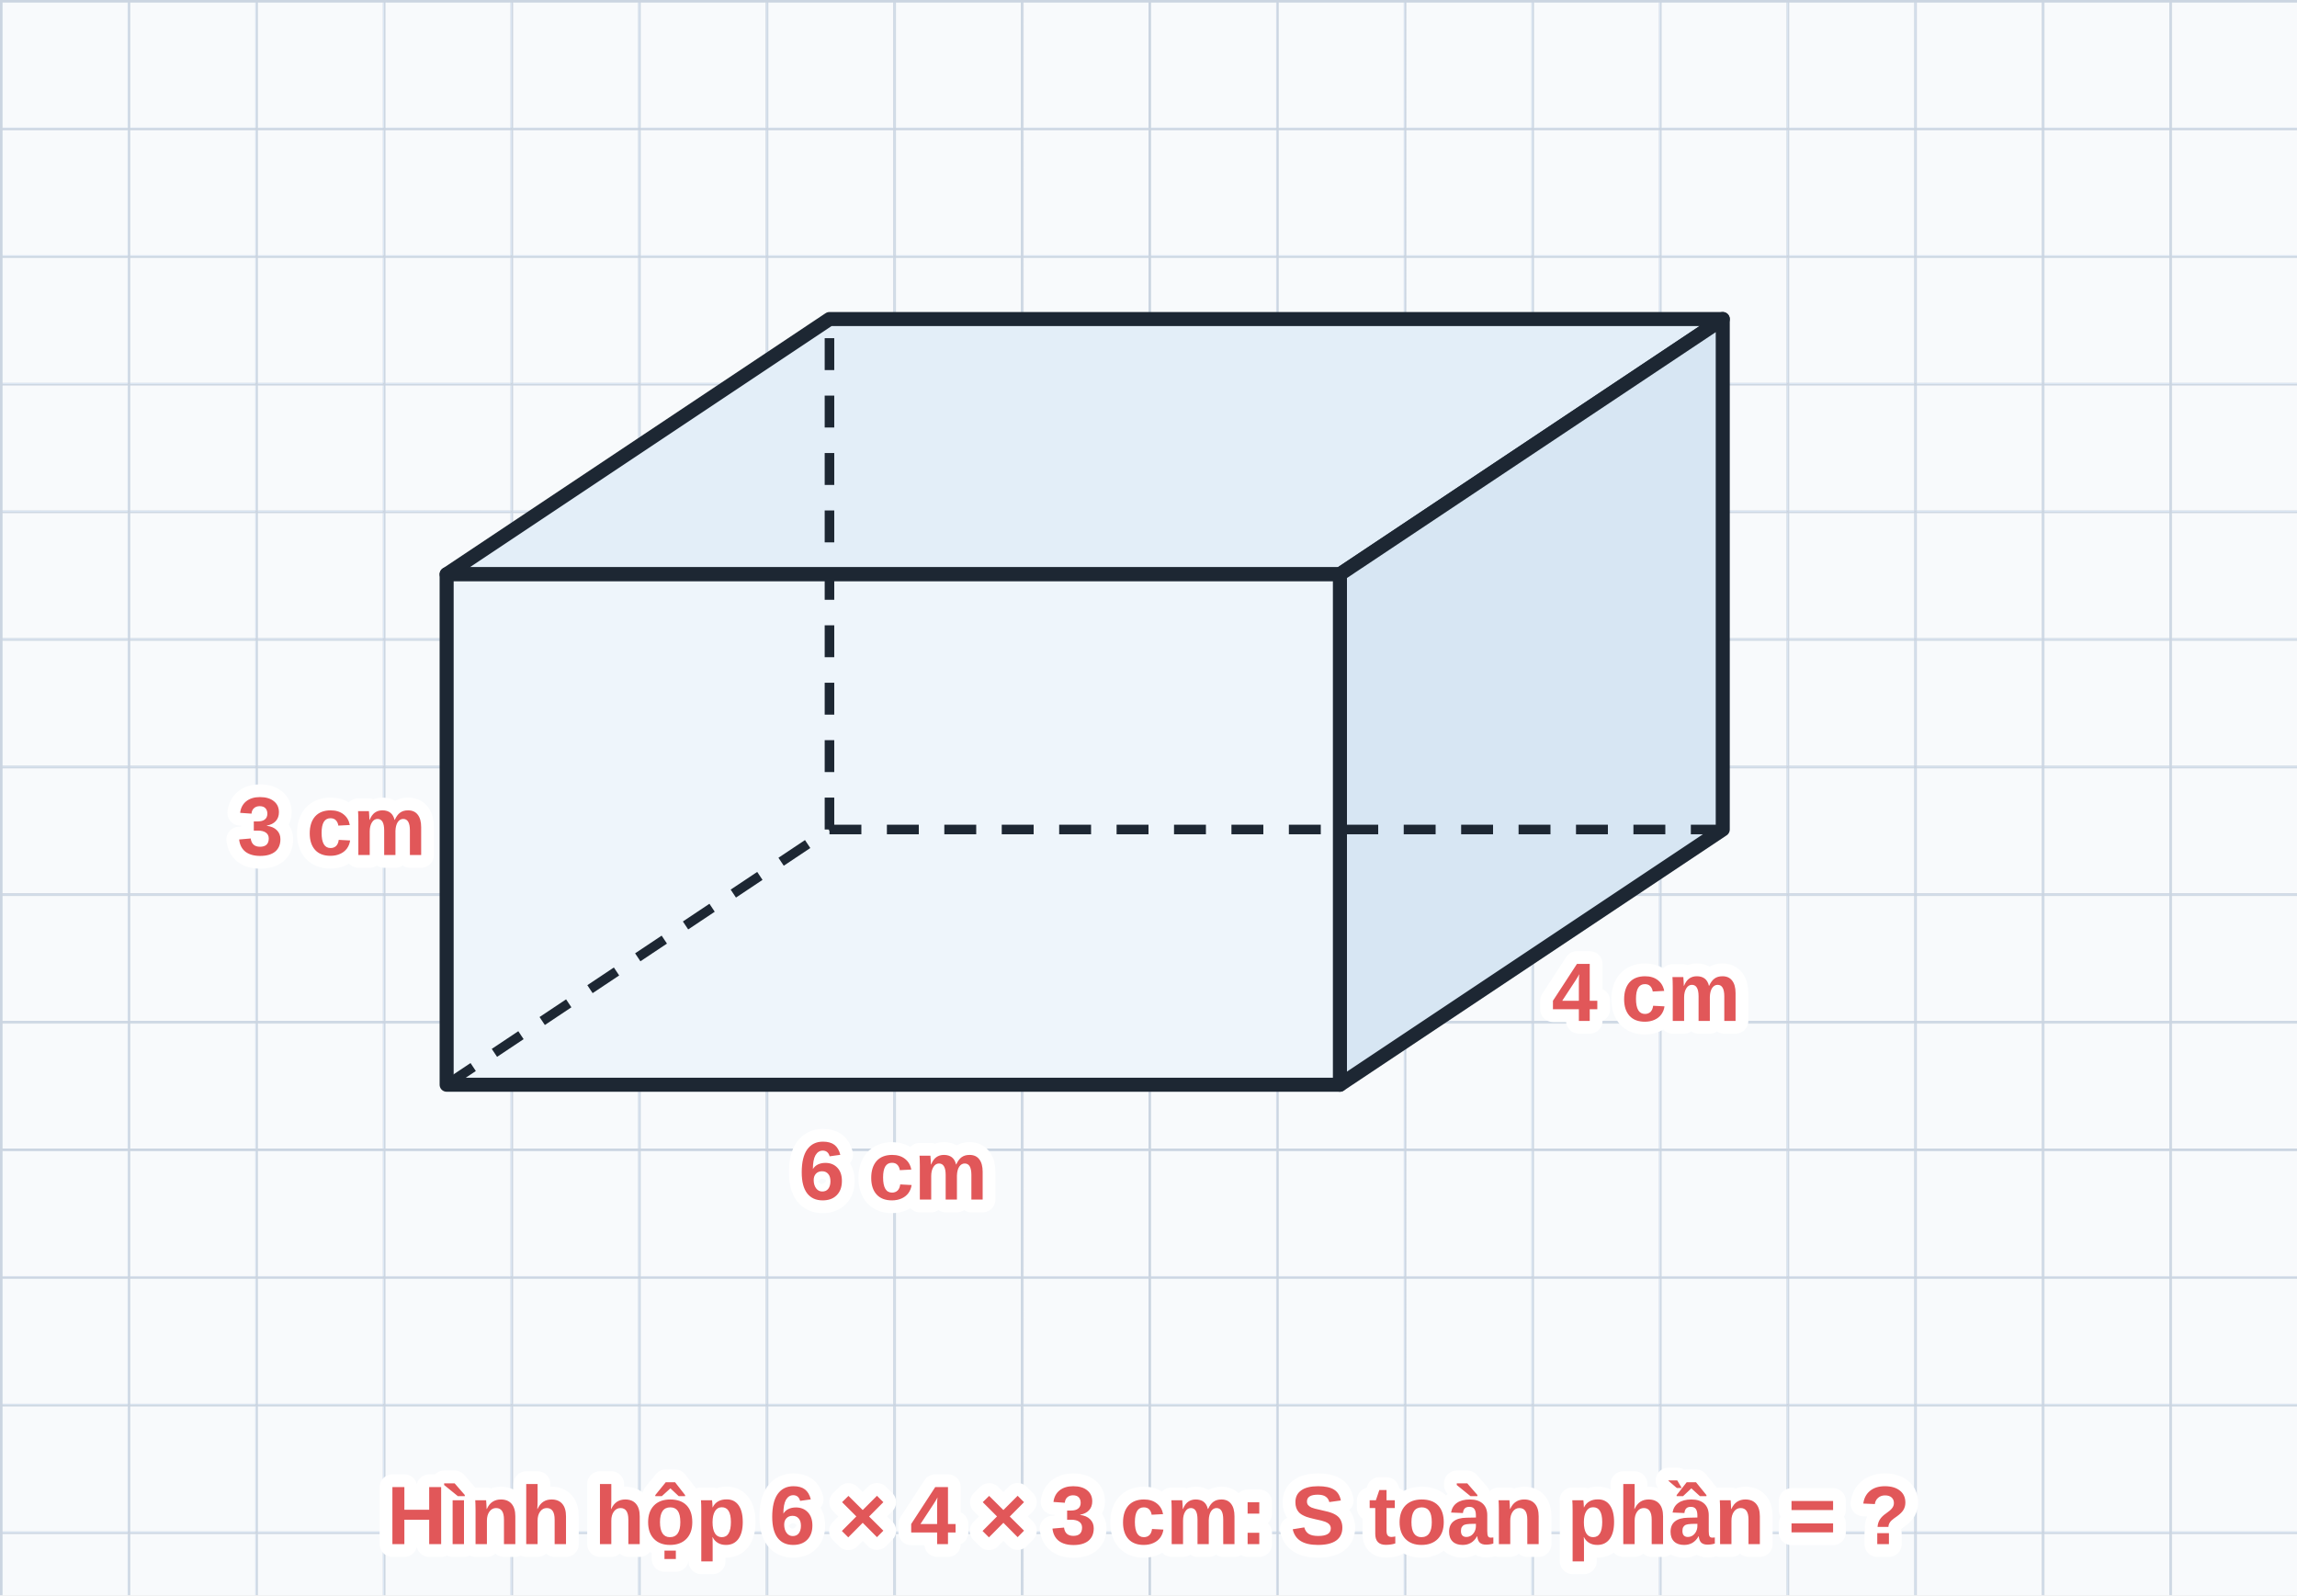
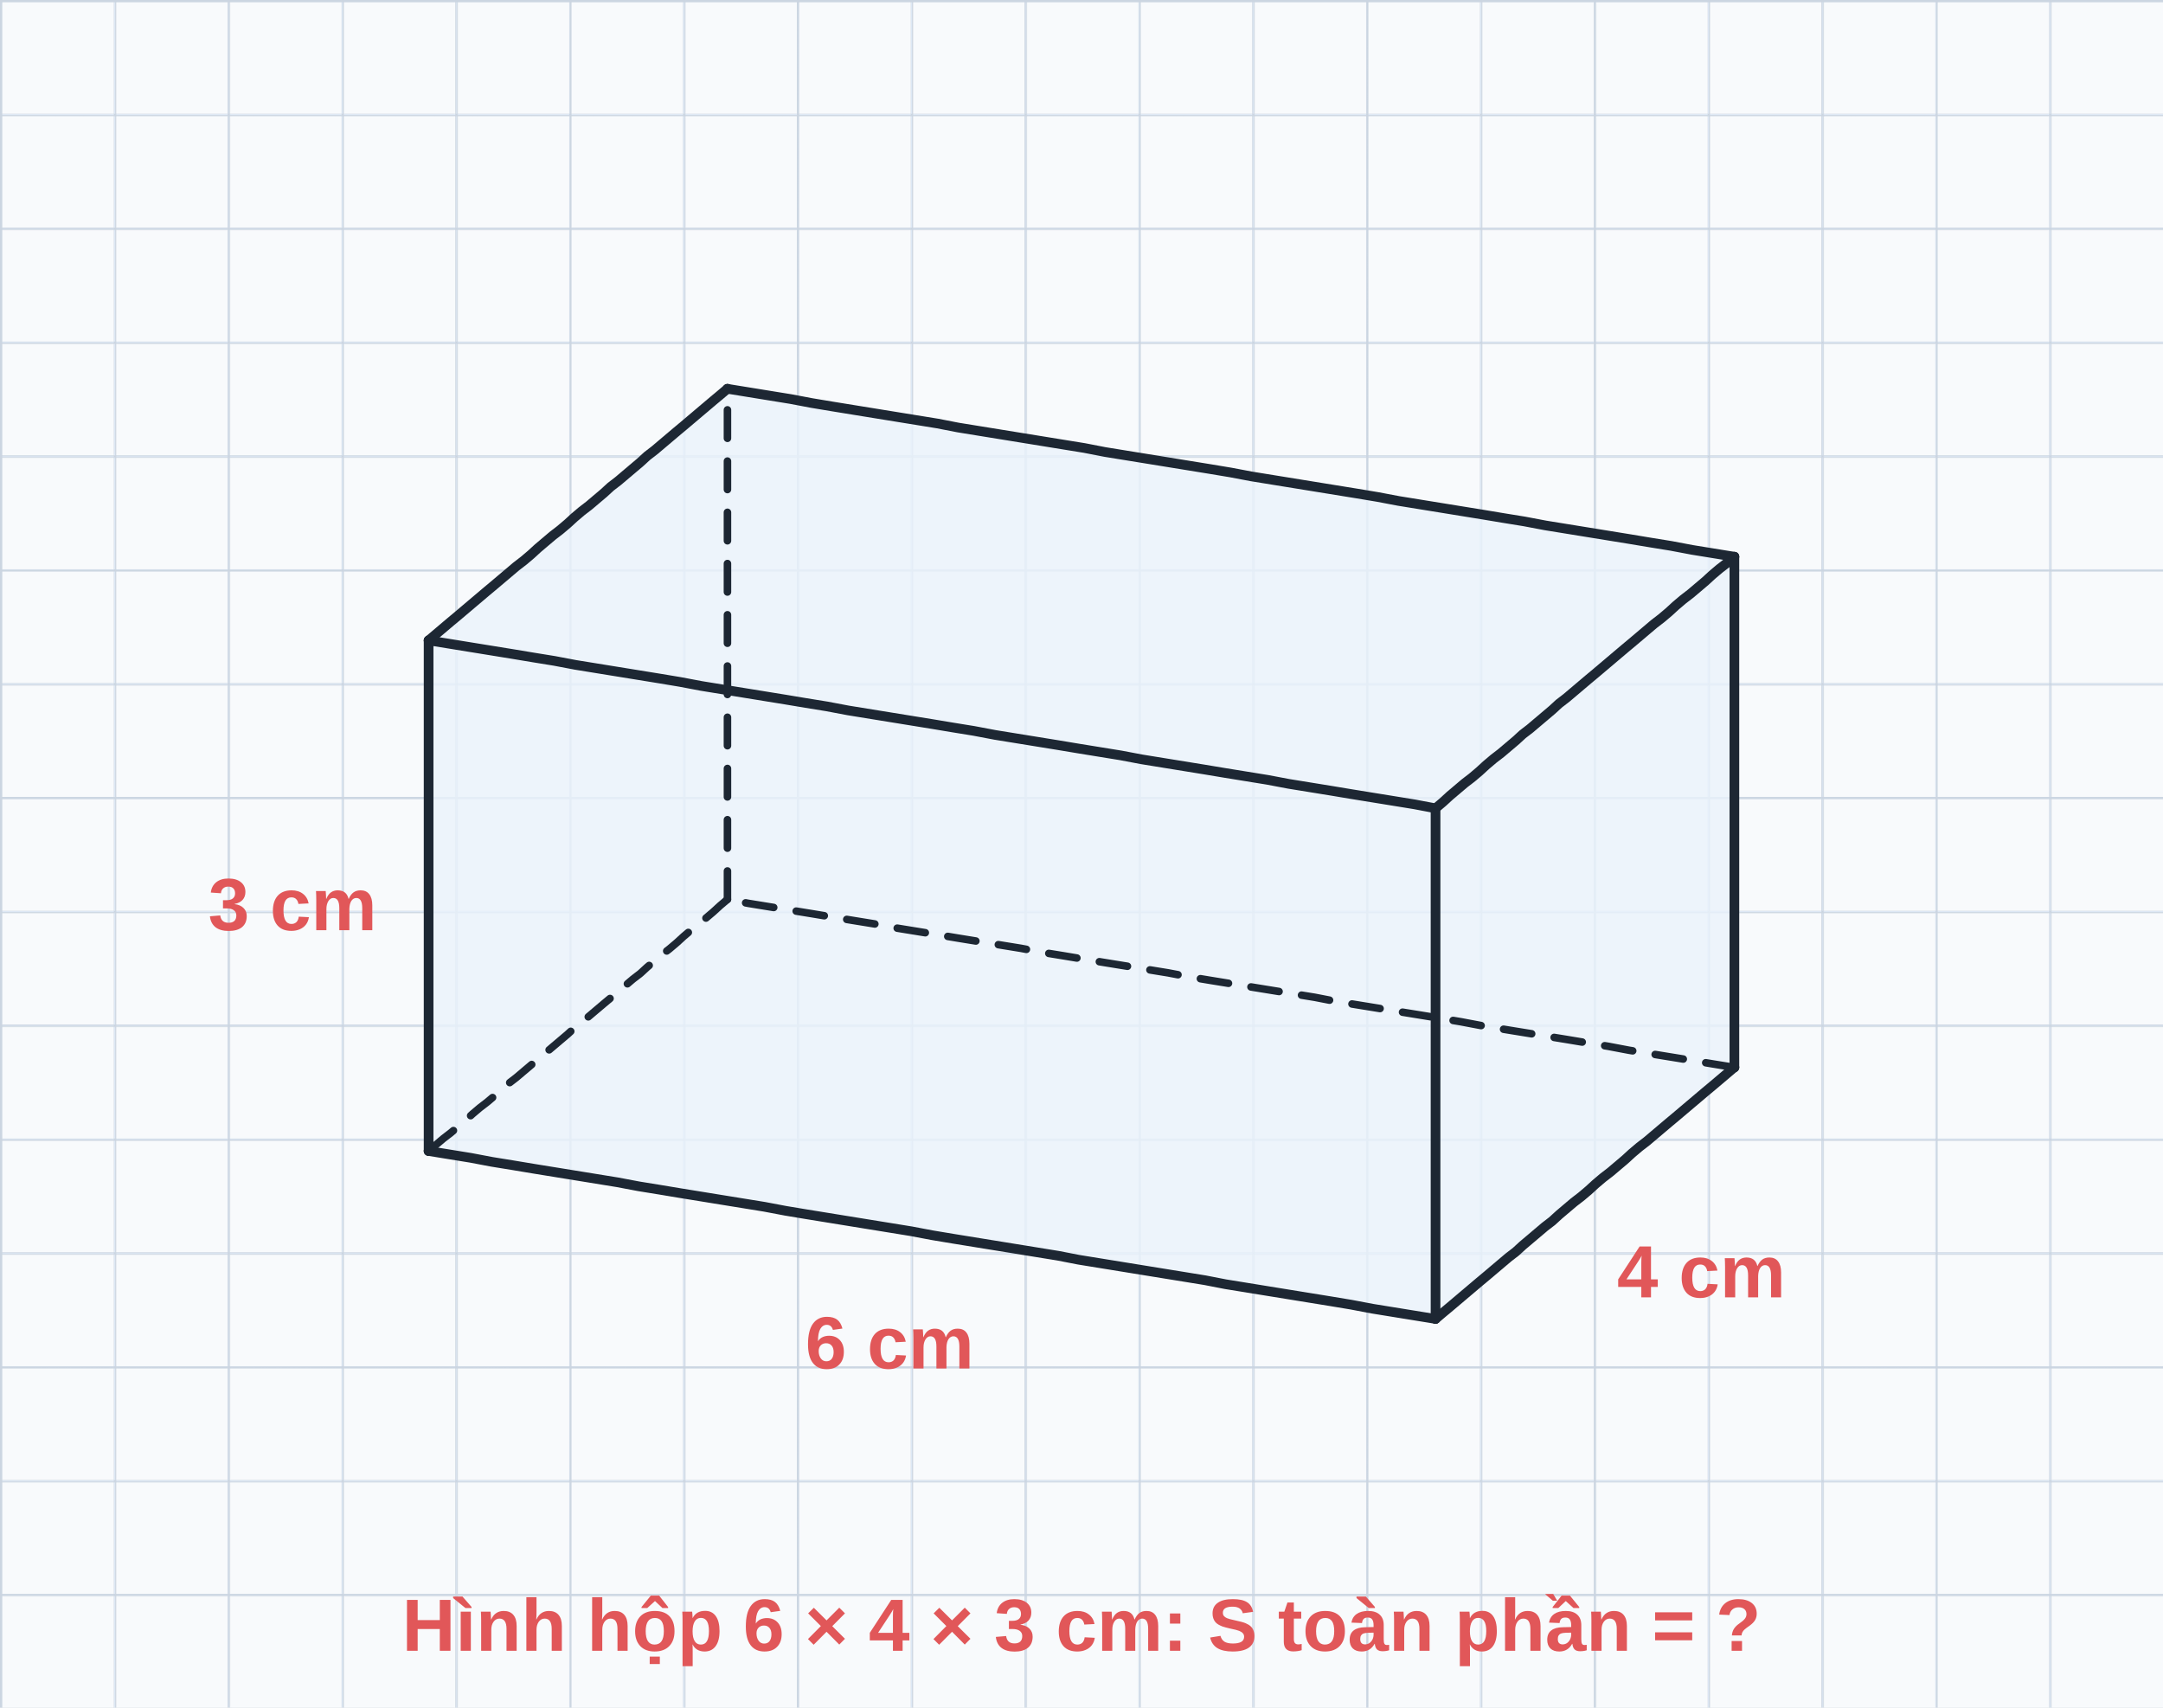
- <svg xmlns="http://www.w3.org/2000/svg" viewBox="0 0 360 250" font-family="Segoe UI, Arial, sans-serif">
+ <svg xmlns="http://www.w3.org/2000/svg" viewBox="0 0 380 300" font-family="Segoe UI, Arial, sans-serif">
  <defs>
-     <pattern id="grid-nct7b36n01" width="20" height="20" patternUnits="userSpaceOnUse">
+     <pattern id="nlg" width="20" height="20" patternUnits="userSpaceOnUse">
      <path d="M20 0H0V20" fill="none" stroke="#cbd5e1" stroke-width="0.8" />
    </pattern>
  </defs>
-   <rect width="360" height="250" fill="#f8fafc" />
-   <rect width="360" height="250" fill="url(#grid-nct7b36n01)" />
-   <polygon points="70.0,90.0 210.0,90.0 270.0,50.0 130.0,50.0" fill="#e3eef8" stroke="#1d2733" stroke-width="2.2" stroke-linejoin="round" />
-   <polygon points="210.0,170.0 270.0,130.0 270.0,50.0 210.0,90.0" fill="#d7e6f3" stroke="#1d2733" stroke-width="2.2" stroke-linejoin="round" />
-   <polygon points="70.0,170.0 210.0,170.0 210.0,90.0 70.0,90.0" fill="#eef5fb" stroke="#1d2733" stroke-width="2.2" stroke-linejoin="round" />
-   <line x1="70.0" y1="170.0" x2="130.0" y2="130.0" stroke="#1d2733" stroke-width="1.5" stroke-dasharray="5 4" />
-   <line x1="130.0" y1="130.0" x2="270.0" y2="130.0" stroke="#1d2733" stroke-width="1.5" stroke-dasharray="5 4" />
-   <line x1="130.0" y1="130.0" x2="130.0" y2="50.0" stroke="#1d2733" stroke-width="1.5" stroke-dasharray="5 4" />
-   <text stroke="white" stroke-width="4" stroke-linejoin="round" x="140.0" y="188.0" text-anchor="middle" font-size="13" font-weight="bold" fill="white">6 cm</text>
-   <text x="140.0" y="188.0" text-anchor="middle" font-size="13" font-weight="bold" fill="#e15759">6 cm</text>
-   <text stroke="white" stroke-width="4" stroke-linejoin="round" x="52.0" y="134.0" text-anchor="middle" font-size="13" font-weight="bold" fill="white">3 cm</text>
-   <text x="52.0" y="134.0" text-anchor="middle" font-size="13" font-weight="bold" fill="#e15759">3 cm</text>
-   <text stroke="white" stroke-width="4" stroke-linejoin="round" x="258.0" y="160.0" text-anchor="middle" font-size="13" font-weight="bold" fill="white">4 cm</text>
-   <text x="258.0" y="160.0" text-anchor="middle" font-size="13" font-weight="bold" fill="#e15759">4 cm</text>
-   <text stroke="white" stroke-width="4" stroke-linejoin="round" x="180.0" y="242.0" text-anchor="middle" font-size="13" font-weight="bold" fill="white">Hình hộp 6 × 4 × 3 cm:  S toàn phần = ?</text>
-   <text x="180.0" y="242.0" text-anchor="middle" font-size="13" font-weight="bold" fill="#e15759">Hình hộp 6 × 4 × 3 cm:  S toàn phần = ?</text>
+   <rect width="380" height="300" fill="#f8fafc" />
+   <rect width="380" height="300" fill="url(#nlg)" />
+   <polygon points="75.3,112.5 127.8,68.3 304.7,97.8 304.7,187.5 252.2,231.7 75.3,202.2" fill="#eaf2fb" opacity="0.8" />
+   <path d="M304.6 187.5L300.9 186.9L297.3 186.3L293.6 185.7L289.9 185.1L286.2 184.5L282.5 183.8L278.8 183.2L275.2 182.6L271.5 182L267.8 181.4L264.1 180.8L260.4 180.2L256.7 179.5L253.1 178.9L249.4 178.3L245.7 177.7L242 177.1L238.3 176.5L234.6 175.9L231 175.2L227.3 174.6L223.6 174L219.9 173.4L216.2 172.8L212.5 172.2L208.9 171.6L205.2 170.9L201.5 170.3L197.8 169.7L194.1 169.1L190.4 168.5L186.8 167.9L183.1 167.3L179.4 166.6L175.7 166L172 165.4L168.3 164.8L164.7 164.2L161 163.6L157.3 163L153.6 162.3L149.9 161.7L146.2 161.1L142.6 160.5L138.9 159.9L135.2 159.3L131.5 158.7L127.8 158" fill="none" stroke="#1d2733" stroke-width="1.326" stroke-linecap="round" stroke-linejoin="round" stroke-dasharray="5 4" />
+   <path d="M127.8 158L126.5 159.1L125.3 160.2L124 161.3L122.7 162.3L121.4 163.4L120.1 164.5L118.9 165.6L117.6 166.7L116.3 167.7L115 168.8L113.7 169.9L112.5 171L111.2 172L109.9 173.1L108.6 174.2L107.3 175.3L106.1 176.3L104.8 177.4L103.5 178.5L102.2 179.6L100.9 180.6L99.7 181.7L98.4 182.8L97.1 183.9L95.8 185L94.6 186L93.3 187.1L92 188.2L90.7 189.3L89.4 190.3L88.2 191.4L86.9 192.5L85.6 193.6L84.3 194.6L83 195.7L81.8 196.8L80.5 197.9L79.2 199L77.9 200L76.6 201.1L75.4 202.2" fill="none" stroke="#1d2733" stroke-width="1.326" stroke-linecap="round" stroke-linejoin="round" stroke-dasharray="5 4" />
+   <path d="M127.8 158L127.8 155.1L127.8 152.3L127.8 149.4L127.8 146.5L127.8 143.6L127.8 140.7L127.8 137.8L127.8 134.9L127.8 132L127.8 129.1L127.8 126.2L127.8 123.3L127.8 120.4L127.8 117.5L127.8 114.6L127.8 111.7L127.8 108.9L127.8 106L127.8 103.1L127.8 100.2L127.8 97.3L127.8 94.4L127.8 91.5L127.8 88.6L127.8 85.7L127.8 82.8L127.8 79.9L127.8 77L127.8 74.1L127.8 71.2L127.8 68.3" fill="none" stroke="#1d2733" stroke-width="1.326" stroke-linecap="round" stroke-linejoin="round" stroke-dasharray="5 4" />
+   <path d="M75.3 202.2L79 202.8L82.7 203.4L86.4 204.1L90.1 204.7L93.7 205.3L97.4 205.9L101.1 206.5L104.8 207.1L108.5 207.7L112.2 208.4L115.9 209L119.5 209.6L123.2 210.2L126.9 210.8L130.6 211.4L134.3 212L138 212.7L141.6 213.3L145.3 213.9L149 214.5L152.7 215.1L156.4 215.7L160.1 216.3L163.8 217L167.4 217.6L171.1 218.2L174.8 218.8L178.5 219.4L182.2 220L185.9 220.6L189.5 221.3L193.2 221.9L196.9 222.5L200.6 223.1L204.3 223.7L208 224.3L211.7 224.9L215.3 225.6L219 226.2L222.7 226.8L226.4 227.4L230.1 228L233.8 228.6L237.4 229.2L241.1 229.9L244.8 230.5L248.5 231.1L252.2 231.7" fill="none" stroke="#1d2733" stroke-width="1.7" stroke-linecap="round" stroke-linejoin="round" />
+   <path d="M252.2 231.7L253.5 230.6L254.7 229.6L256 228.5L257.3 227.4L258.6 226.3L259.9 225.2L261.1 224.2L262.4 223.1L263.7 222L265 220.9L266.3 219.9L267.5 218.8L268.8 217.7L270.1 216.6L271.4 215.5L272.7 214.5L273.9 213.4L275.2 212.3L276.5 211.2L277.8 210.2L279.1 209.1L280.3 208L281.6 206.9L282.9 205.9L284.2 204.8L285.5 203.7L286.7 202.6L288 201.5L289.3 200.5L290.6 199.4L291.9 198.3L293.2 197.2L294.4 196.2L295.7 195.1L297 194L298.3 192.9L299.6 191.8L300.8 190.8L302.1 189.7L303.4 188.6L304.7 187.5" fill="none" stroke="#1d2733" stroke-width="1.7" stroke-linecap="round" stroke-linejoin="round" />
+   <path d="M304.7 187.5L304.6 187.5" fill="none" stroke="#1d2733" stroke-width="1.7" stroke-linecap="round" stroke-linejoin="round" />
+   <path d="M75.4 202.2L75.3 202.2" fill="none" stroke="#1d2733" stroke-width="1.7" stroke-linecap="round" stroke-linejoin="round" />
+   <path d="M75.3 112.5L79 113.1L82.7 113.7L86.4 114.3L90.1 114.9L93.7 115.5L97.4 116.1L101.1 116.8L104.8 117.4L108.5 118L112.2 118.6L115.9 119.2L119.5 119.8L123.2 120.5L126.9 121.1L130.6 121.7L134.3 122.3L138 122.9L141.6 123.5L145.3 124.1L149 124.8L152.7 125.4L156.4 126L160.1 126.6L163.8 127.2L167.4 127.8L171.1 128.4L174.8 129.1L178.5 129.7L182.2 130.3L185.9 130.9L189.5 131.5L193.2 132.1L196.9 132.7L200.6 133.4L204.3 134L208 134.6L211.7 135.2L215.3 135.8L219 136.4L222.7 137L226.4 137.7L230.1 138.3L233.8 138.9L237.4 139.5L241.1 140.1L244.8 140.7L248.5 141.3L252.2 142" fill="none" stroke="#1d2733" stroke-width="1.7" stroke-linecap="round" stroke-linejoin="round" />
+   <path d="M252.2 142L253.5 140.9L254.7 139.8L256 138.7L257.3 137.6L258.6 136.6L259.9 135.5L261.1 134.4L262.4 133.3L263.7 132.3L265 131.2L266.3 130.1L267.5 129L268.8 128L270.1 126.9L271.4 125.8L272.7 124.7L273.9 123.6L275.2 122.6L276.5 121.5L277.8 120.4L279.1 119.3L280.3 118.3L281.6 117.2L282.9 116.1L284.2 115L285.5 113.9L286.7 112.9L288 111.8L289.3 110.7L290.6 109.6L291.9 108.6L293.2 107.5L294.4 106.4L295.7 105.3L297 104.3L298.3 103.2L299.6 102.1L300.8 101L302.1 99.9L303.4 98.9L304.7 97.8" fill="none" stroke="#1d2733" stroke-width="1.7" stroke-linecap="round" stroke-linejoin="round" />
+   <path d="M304.7 97.8L301 97.2L297.3 96.6L293.6 95.9L289.9 95.3L286.3 94.7L282.6 94.1L278.9 93.5L275.2 92.9L271.5 92.3L267.8 91.6L264.1 91L260.5 90.4L256.8 89.8L253.1 89.2L249.4 88.6L245.7 88L242 87.3L238.4 86.7L234.7 86.1L231 85.5L227.3 84.9L223.6 84.3L219.9 83.7L216.2 83L212.6 82.4L208.9 81.8L205.2 81.2L201.5 80.6L197.8 80L194.1 79.4L190.5 78.7L186.8 78.1L183.1 77.5L179.4 76.9L175.7 76.3L172 75.7L168.3 75.1L164.7 74.4L161 73.8L157.3 73.2L153.6 72.6L149.9 72L146.2 71.4L142.6 70.8L138.9 70.1L135.2 69.5L131.5 68.9L127.8 68.3" fill="none" stroke="#1d2733" stroke-width="1.7" stroke-linecap="round" stroke-linejoin="round" />
+   <path d="M127.8 68.3L126.5 69.4L125.3 70.4L124 71.5L122.7 72.6L121.4 73.7L120.1 74.8L118.9 75.8L117.6 76.9L116.3 78L115 79.1L113.7 80.1L112.5 81.2L111.2 82.3L109.9 83.4L108.6 84.5L107.3 85.5L106.1 86.6L104.8 87.7L103.5 88.8L102.2 89.8L100.9 90.9L99.7 92L98.4 93.1L97.1 94.1L95.8 95.2L94.5 96.3L93.3 97.4L92 98.5L90.7 99.5L89.4 100.6L88.1 101.7L86.8 102.8L85.6 103.8L84.3 104.9L83 106L81.7 107.1L80.4 108.2L79.2 109.2L77.9 110.3L76.6 111.4L75.3 112.5" fill="none" stroke="#1d2733" stroke-width="1.7" stroke-linecap="round" stroke-linejoin="round" />
+   <path d="M252.2 231.7L252.2 228.8L252.2 225.9L252.2 223L252.2 220.1L252.2 217.2L252.2 214.3L252.2 211.4L252.2 208.5L252.2 205.7L252.2 202.8L252.2 199.9L252.2 197L252.2 194.1L252.2 191.2L252.2 188.3L252.2 185.4L252.2 182.5L252.2 179.6L252.2 176.7L252.2 173.8L252.2 170.9L252.2 168L252.2 165.1L252.2 162.2L252.2 159.3L252.2 156.4L252.2 153.5L252.2 150.6L252.2 147.7L252.2 144.9L252.2 142" fill="none" stroke="#1d2733" stroke-width="1.7" stroke-linecap="round" stroke-linejoin="round" />
+   <path d="M75.3 112.5L75.3 115.4L75.3 118.3L75.3 121.1L75.3 124L75.3 126.9L75.3 129.8L75.3 132.7L75.3 135.6L75.3 138.5L75.3 141.4L75.3 144.3L75.3 147.2L75.3 150.1L75.3 153L75.3 155.9L75.3 158.8L75.3 161.7L75.3 164.6L75.3 167.5L75.3 170.4L75.3 173.3L75.3 176.2L75.3 179L75.3 181.9L75.3 184.8L75.3 187.7L75.3 190.6L75.3 193.5L75.3 196.4L75.3 199.3L75.3 202.2" fill="none" stroke="#1d2733" stroke-width="1.7" stroke-linecap="round" stroke-linejoin="round" />
+   <path d="M304.7 187.5L304.7 184.6L304.7 181.7L304.7 178.9L304.7 176L304.7 173.1L304.7 170.2L304.7 167.3L304.7 164.4L304.7 161.5L304.7 158.6L304.7 155.7L304.7 152.8L304.7 149.9L304.7 147L304.7 144.1L304.7 141.2L304.7 138.3L304.7 135.4L304.7 132.5L304.7 129.6L304.7 126.7L304.7 123.8L304.7 121L304.7 118.1L304.7 115.2L304.7 112.3L304.7 109.4L304.7 106.5L304.7 103.6L304.7 100.7L304.7 97.8" fill="none" stroke="#1d2733" stroke-width="1.7" stroke-linecap="round" stroke-linejoin="round" />
+   <path d="M127.8 68.3L127.8 68.3" fill="none" stroke="#1d2733" stroke-width="1.7" stroke-linecap="round" stroke-linejoin="round" />
+   <text x="156.3" y="235.9" font-size="13" font-weight="bold" fill="#e15759" text-anchor="middle" dominant-baseline="central">6 cm</text>
+   <text x="298.9" y="223.4" font-size="13" font-weight="bold" fill="#e15759" text-anchor="middle" dominant-baseline="central">4 cm</text>
+   <text x="51.4" y="158.9" font-size="13" font-weight="bold" fill="#e15759" text-anchor="middle" dominant-baseline="central">3 cm</text>
+   <text x="190" y="290" font-size="13" font-weight="bold" fill="#e15759" text-anchor="middle">Hình hộp 6 × 4 × 3 cm: S toàn phần = ?</text>
</svg>
